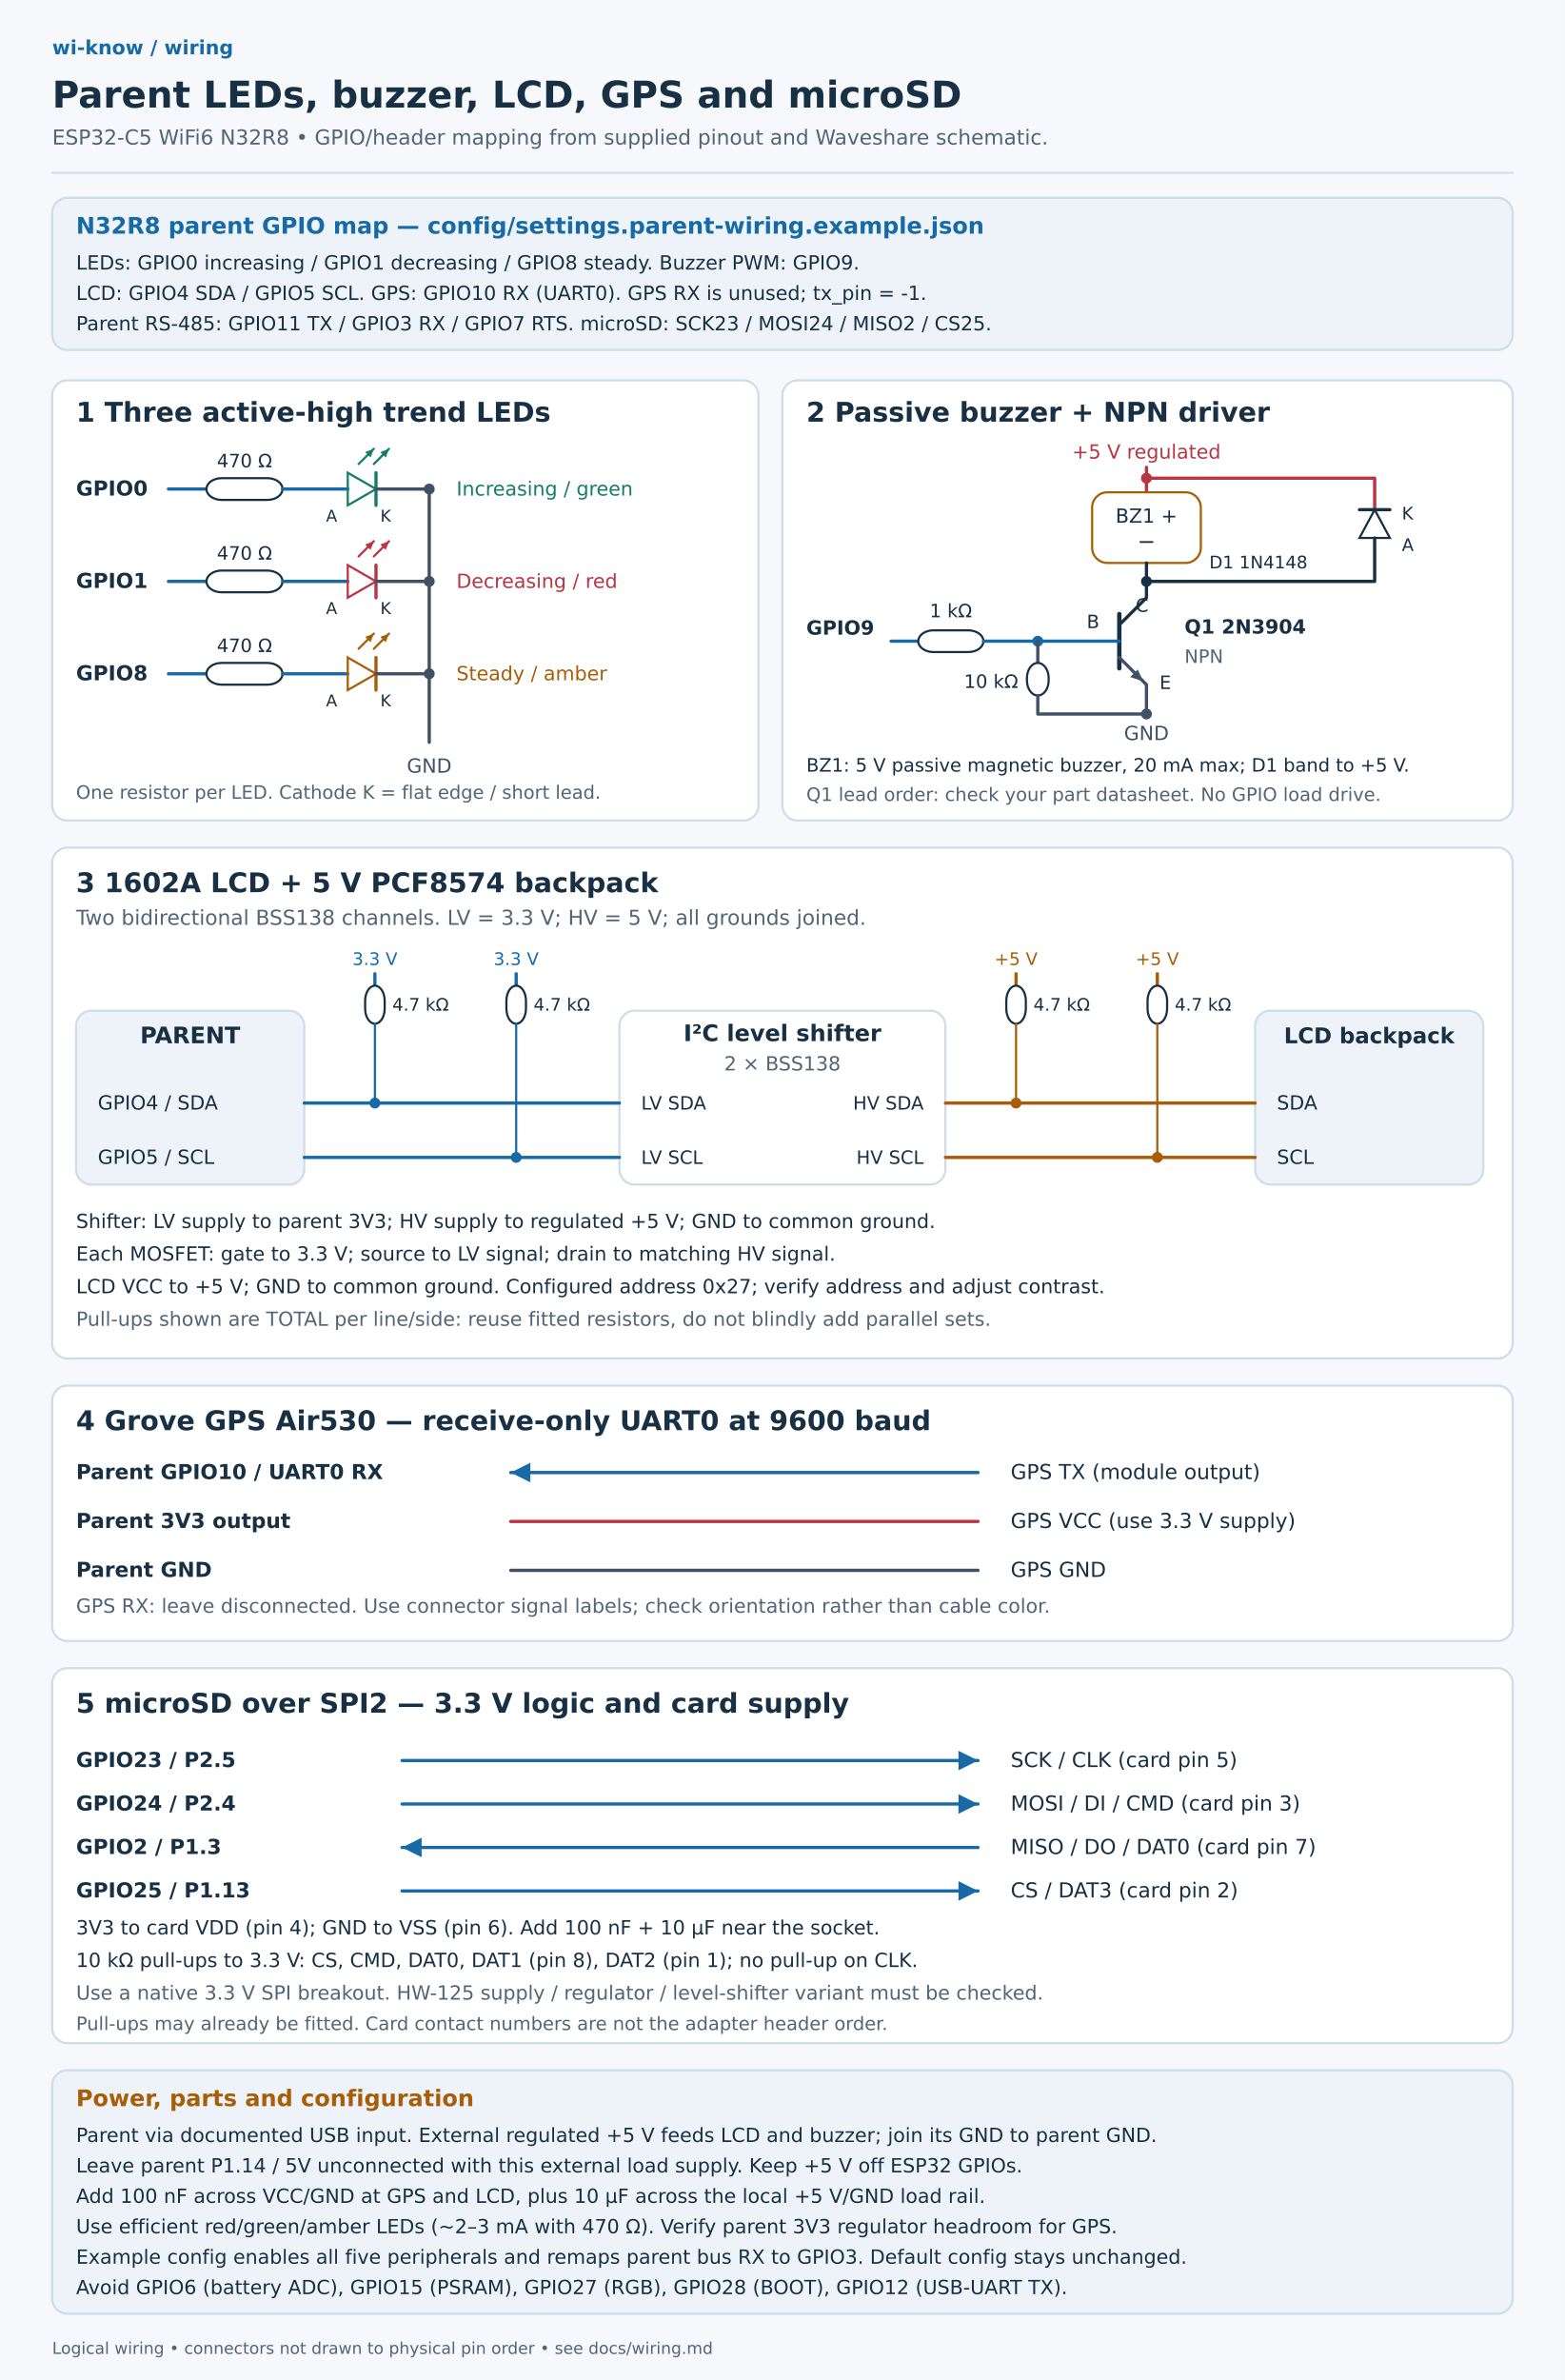
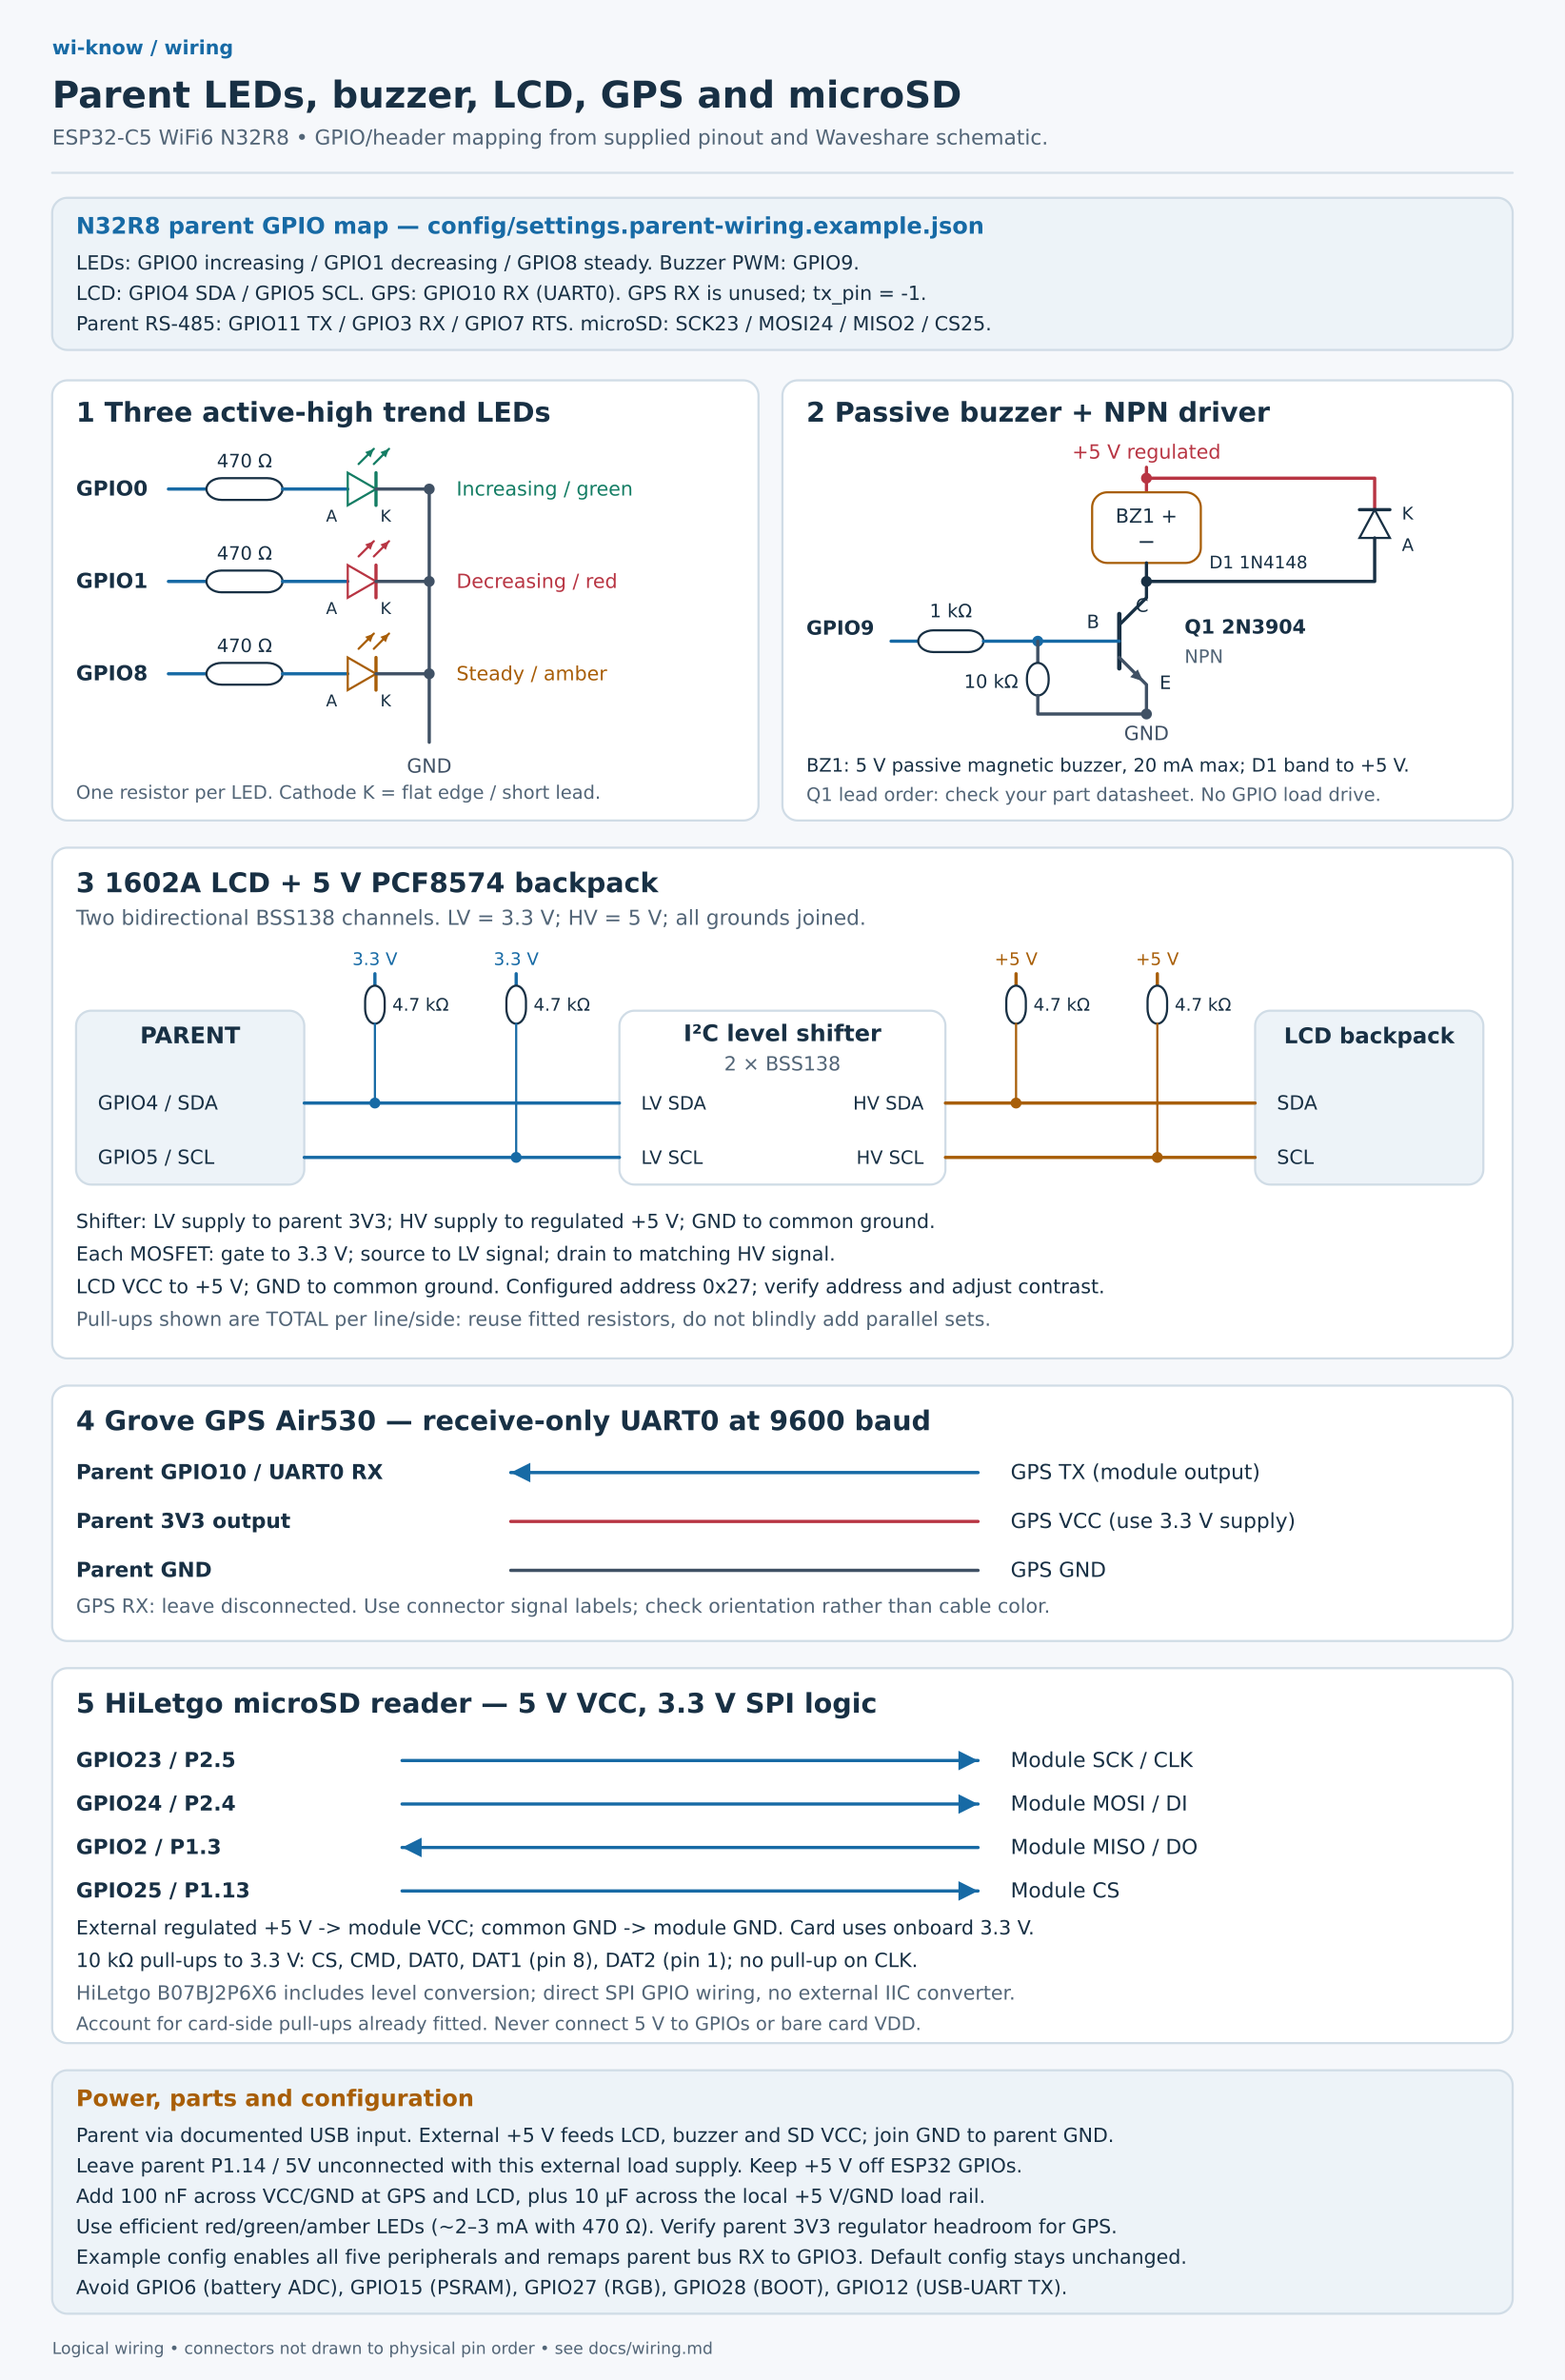
<svg xmlns="http://www.w3.org/2000/svg" width="1440" height="2190" viewBox="0 0 1440 2190" role="img" aria-labelledby="title description">
  <defs>
    <marker id="arrow-blue" markerWidth="8" markerHeight="8" refX="6" refY="3" orient="auto-start-reverse">
      <path d="M0,0 L0,6 L6,3 z" fill="#176aa5" />
    </marker>
  </defs>
  <rect width="1440" height="2190" fill="#f6f8fb" />
  <text x="48" y="50" fill="#176aa5" font-family="DejaVu Sans, Noto Sans, sans-serif" font-size="18" font-weight="700" text-anchor="start">wi-know / wiring</text>
  <text x="48" y="99" fill="#183044" font-family="DejaVu Sans, Noto Sans, sans-serif" font-size="34" font-weight="700" text-anchor="start">Parent LEDs, buzzer, LCD, GPS and microSD</text>
  <text x="48" y="133" fill="#526577" font-family="DejaVu Sans, Noto Sans, sans-serif" font-size="19" font-weight="400" text-anchor="start">ESP32-C5 WiFi6 N32R8 • GPIO/header mapping from supplied pinout and Waveshare schematic.</text>
  <polyline points="48,159 1392,159" fill="none" stroke="#d5dfe8" stroke-width="2" stroke-linejoin="round" stroke-linecap="round" />
  <rect x="48" y="182" width="1344" height="140" rx="14" fill="#edf3f8" stroke="#d0dce6" stroke-width="2" />
  <text x="70" y="215" fill="#176aa5" font-family="DejaVu Sans, Noto Sans, sans-serif" font-size="21" font-weight="700" text-anchor="start">N32R8 parent GPIO map — config/settings.parent-wiring.example.json</text>
  <text x="70" y="248" fill="#183044" font-family="DejaVu Sans, Noto Sans, sans-serif" font-size="18" font-weight="400" text-anchor="start">LEDs: GPIO0 increasing / GPIO1 decreasing / GPIO8 steady. Buzzer PWM: GPIO9.</text>
  <text x="70" y="276" fill="#183044" font-family="DejaVu Sans, Noto Sans, sans-serif" font-size="18" font-weight="400" text-anchor="start">LCD: GPIO4 SDA / GPIO5 SCL. GPS: GPIO10 RX (UART0). GPS RX is unused; tx_pin = -1.</text>
  <text x="70" y="304" fill="#183044" font-family="DejaVu Sans, Noto Sans, sans-serif" font-size="18" font-weight="400" text-anchor="start">Parent RS-485: GPIO11 TX / GPIO3 RX / GPIO7 RTS. microSD: SCK23 / MOSI24 / MISO2 / CS25.</text>
  <rect x="48" y="350" width="650" height="405" rx="14" fill="white" stroke="#d0dce6" stroke-width="2" />
  <text x="70" y="388" fill="#183044" font-family="DejaVu Sans, Noto Sans, sans-serif" font-size="25" font-weight="700" text-anchor="start">1  Three active-high trend LEDs</text>
  <text x="70" y="456" fill="#183044" font-family="DejaVu Sans, Noto Sans, sans-serif" font-size="19" font-weight="700" text-anchor="start">GPIO0</text>
  <polyline points="155,450 190,450" fill="none" stroke="#176aa5" stroke-width="3" stroke-linejoin="round" stroke-linecap="round" />
  <rect x="190" y="440" width="70" height="20" rx="14" fill="white" stroke="#183044" stroke-width="2" />
  <text x="225" y="430" fill="#183044" font-family="DejaVu Sans, Noto Sans, sans-serif" font-size="17" font-weight="400" text-anchor="middle">470 Ω</text>
  <polyline points="260,450 320,450" fill="none" stroke="#176aa5" stroke-width="3" stroke-linejoin="round" stroke-linecap="round" />
  <path d="M320,435 L320,465 L346,450 Z" fill="none" stroke="#147d64" stroke-width="2" />
  <polyline points="346,435 346,465" fill="none" stroke="#147d64" stroke-width="3" stroke-linejoin="round" stroke-linecap="round" />
  <polyline points="346,450 395,450" fill="none" stroke="#405165" stroke-width="3" stroke-linejoin="round" stroke-linecap="round" />
  <circle cx="395" cy="450" r="5" fill="#405165" />
  <text x="300" y="480" fill="#183044" font-family="DejaVu Sans, Noto Sans, sans-serif" font-size="15" font-weight="400" text-anchor="start">A</text>
  <text x="350" y="480" fill="#183044" font-family="DejaVu Sans, Noto Sans, sans-serif" font-size="15" font-weight="400" text-anchor="start">K</text>
  <polyline points="330,427 344,413" fill="none" stroke="#147d64" stroke-width="2" stroke-linejoin="round" stroke-linecap="round" />
  <path d="M344,413 l-8,3 l5,5 Z" fill="#147d64" />
  <polyline points="344,427 358,413" fill="none" stroke="#147d64" stroke-width="2" stroke-linejoin="round" stroke-linecap="round" />
  <path d="M358,413 l-8,3 l5,5 Z" fill="#147d64" />
  <text x="420" y="456" fill="#147d64" font-family="DejaVu Sans, Noto Sans, sans-serif" font-size="18" font-weight="400" text-anchor="start">Increasing / green</text>
  <text x="70" y="541" fill="#183044" font-family="DejaVu Sans, Noto Sans, sans-serif" font-size="19" font-weight="700" text-anchor="start">GPIO1</text>
  <polyline points="155,535 190,535" fill="none" stroke="#176aa5" stroke-width="3" stroke-linejoin="round" stroke-linecap="round" />
  <rect x="190" y="525" width="70" height="20" rx="14" fill="white" stroke="#183044" stroke-width="2" />
  <text x="225" y="515" fill="#183044" font-family="DejaVu Sans, Noto Sans, sans-serif" font-size="17" font-weight="400" text-anchor="middle">470 Ω</text>
  <polyline points="260,535 320,535" fill="none" stroke="#176aa5" stroke-width="3" stroke-linejoin="round" stroke-linecap="round" />
  <path d="M320,520 L320,550 L346,535 Z" fill="none" stroke="#b83543" stroke-width="2" />
  <polyline points="346,520 346,550" fill="none" stroke="#b83543" stroke-width="3" stroke-linejoin="round" stroke-linecap="round" />
  <polyline points="346,535 395,535" fill="none" stroke="#405165" stroke-width="3" stroke-linejoin="round" stroke-linecap="round" />
  <circle cx="395" cy="535" r="5" fill="#405165" />
  <text x="300" y="565" fill="#183044" font-family="DejaVu Sans, Noto Sans, sans-serif" font-size="15" font-weight="400" text-anchor="start">A</text>
  <text x="350" y="565" fill="#183044" font-family="DejaVu Sans, Noto Sans, sans-serif" font-size="15" font-weight="400" text-anchor="start">K</text>
  <polyline points="330,512 344,498" fill="none" stroke="#b83543" stroke-width="2" stroke-linejoin="round" stroke-linecap="round" />
  <path d="M344,498 l-8,3 l5,5 Z" fill="#b83543" />
  <polyline points="344,512 358,498" fill="none" stroke="#b83543" stroke-width="2" stroke-linejoin="round" stroke-linecap="round" />
  <path d="M358,498 l-8,3 l5,5 Z" fill="#b83543" />
  <text x="420" y="541" fill="#b83543" font-family="DejaVu Sans, Noto Sans, sans-serif" font-size="18" font-weight="400" text-anchor="start">Decreasing / red</text>
  <text x="70" y="626" fill="#183044" font-family="DejaVu Sans, Noto Sans, sans-serif" font-size="19" font-weight="700" text-anchor="start">GPIO8</text>
  <polyline points="155,620 190,620" fill="none" stroke="#176aa5" stroke-width="3" stroke-linejoin="round" stroke-linecap="round" />
  <rect x="190" y="610" width="70" height="20" rx="14" fill="white" stroke="#183044" stroke-width="2" />
  <text x="225" y="600" fill="#183044" font-family="DejaVu Sans, Noto Sans, sans-serif" font-size="17" font-weight="400" text-anchor="middle">470 Ω</text>
  <polyline points="260,620 320,620" fill="none" stroke="#176aa5" stroke-width="3" stroke-linejoin="round" stroke-linecap="round" />
  <path d="M320,605 L320,635 L346,620 Z" fill="none" stroke="#a85e08" stroke-width="2" />
  <polyline points="346,605 346,635" fill="none" stroke="#a85e08" stroke-width="3" stroke-linejoin="round" stroke-linecap="round" />
  <polyline points="346,620 395,620" fill="none" stroke="#405165" stroke-width="3" stroke-linejoin="round" stroke-linecap="round" />
  <circle cx="395" cy="620" r="5" fill="#405165" />
  <text x="300" y="650" fill="#183044" font-family="DejaVu Sans, Noto Sans, sans-serif" font-size="15" font-weight="400" text-anchor="start">A</text>
  <text x="350" y="650" fill="#183044" font-family="DejaVu Sans, Noto Sans, sans-serif" font-size="15" font-weight="400" text-anchor="start">K</text>
  <polyline points="330,597 344,583" fill="none" stroke="#a85e08" stroke-width="2" stroke-linejoin="round" stroke-linecap="round" />
  <path d="M344,583 l-8,3 l5,5 Z" fill="#a85e08" />
  <polyline points="344,597 358,583" fill="none" stroke="#a85e08" stroke-width="2" stroke-linejoin="round" stroke-linecap="round" />
  <path d="M358,583 l-8,3 l5,5 Z" fill="#a85e08" />
  <text x="420" y="626" fill="#a85e08" font-family="DejaVu Sans, Noto Sans, sans-serif" font-size="18" font-weight="400" text-anchor="start">Steady / amber</text>
  <polyline points="395,450 395,683" fill="none" stroke="#405165" stroke-width="3" stroke-linejoin="round" stroke-linecap="round" />
  <text x="395" y="711" fill="#405165" font-family="DejaVu Sans, Noto Sans, sans-serif" font-size="18" font-weight="400" text-anchor="middle">GND</text>
  <text x="70" y="735" fill="#526577" font-family="DejaVu Sans, Noto Sans, sans-serif" font-size="17" font-weight="400" text-anchor="start">One resistor per LED. Cathode K = flat edge / short lead.</text>
  <rect x="720" y="350" width="672" height="405" rx="14" fill="white" stroke="#d0dce6" stroke-width="2" />
  <text x="742" y="388" fill="#183044" font-family="DejaVu Sans, Noto Sans, sans-serif" font-size="25" font-weight="700" text-anchor="start">2  Passive buzzer + NPN driver</text>
  <text x="1055" y="422" fill="#b83543" font-family="DejaVu Sans, Noto Sans, sans-serif" font-size="18" font-weight="400" text-anchor="middle">+5 V regulated</text>
  <polyline points="1055,430 1055,453" fill="none" stroke="#b83543" stroke-width="3" stroke-linejoin="round" stroke-linecap="round" />
  <rect x="1005" y="453" width="100" height="65" rx="14" fill="white" stroke="#a85e08" stroke-width="2" />
  <text x="1055" y="481" fill="#183044" font-family="DejaVu Sans, Noto Sans, sans-serif" font-size="18" font-weight="400" text-anchor="middle">BZ1 +</text>
  <text x="1055" y="505" fill="#183044" font-family="DejaVu Sans, Noto Sans, sans-serif" font-size="20" font-weight="400" text-anchor="middle">−</text>
  <polyline points="1055,518 1055,550 1030,575" fill="none" stroke="#183044" stroke-width="3" stroke-linejoin="round" stroke-linecap="round" />
  <text x="1045" y="563" fill="#183044" font-family="DejaVu Sans, Noto Sans, sans-serif" font-size="17" font-weight="400" text-anchor="start">C</text>
  <polyline points="1030,565 1030,615" fill="none" stroke="#183044" stroke-width="4" stroke-linejoin="round" stroke-linecap="round" />
  <polyline points="1030,605 1055,630 1055,657" fill="none" stroke="#405165" stroke-width="3" stroke-linejoin="round" stroke-linecap="round" />
  <path d="M1052,627 l-12,-4 l7,-7 Z" fill="#405165" />
  <text x="1067" y="634" fill="#183044" font-family="DejaVu Sans, Noto Sans, sans-serif" font-size="17" font-weight="400" text-anchor="start">E</text>
  <text x="1090" y="583" fill="#183044" font-family="DejaVu Sans, Noto Sans, sans-serif" font-size="18" font-weight="700" text-anchor="start">Q1 2N3904</text>
  <text x="1090" y="610" fill="#526577" font-family="DejaVu Sans, Noto Sans, sans-serif" font-size="17" font-weight="400" text-anchor="start">NPN</text>
  <text x="742" y="584" fill="#183044" font-family="DejaVu Sans, Noto Sans, sans-serif" font-size="18" font-weight="700" text-anchor="start">GPIO9</text>
  <polyline points="820,590 845,590" fill="none" stroke="#176aa5" stroke-width="3" stroke-linejoin="round" stroke-linecap="round" />
  <rect x="845" y="580" width="60" height="20" rx="14" fill="white" stroke="#183044" stroke-width="2" />
  <text x="875" y="568" fill="#183044" font-family="DejaVu Sans, Noto Sans, sans-serif" font-size="17" font-weight="400" text-anchor="middle">1 kΩ</text>
  <polyline points="905,590 1030,590" fill="none" stroke="#176aa5" stroke-width="3" stroke-linejoin="round" stroke-linecap="round" />
  <text x="1000" y="578" fill="#183044" font-family="DejaVu Sans, Noto Sans, sans-serif" font-size="17" font-weight="400" text-anchor="start">B</text>
  <circle cx="955" cy="590" r="5" fill="#176aa5" />
  <polyline points="955,590 955,610" fill="none" stroke="#405165" stroke-width="3" stroke-linejoin="round" stroke-linecap="round" />
  <rect x="945" y="610" width="20" height="30" rx="14" fill="white" stroke="#183044" stroke-width="2" />
  <text x="937" y="633" fill="#183044" font-family="DejaVu Sans, Noto Sans, sans-serif" font-size="17" font-weight="400" text-anchor="end">10 kΩ</text>
  <polyline points="955,640 955,657 1055,657" fill="none" stroke="#405165" stroke-width="3" stroke-linejoin="round" stroke-linecap="round" />
  <circle cx="1055" cy="657" r="5" fill="#405165" />
  <text x="1055" y="681" fill="#405165" font-family="DejaVu Sans, Noto Sans, sans-serif" font-size="18" font-weight="400" text-anchor="middle">GND</text>
  <polyline points="1055,440 1265,440 1265,469" fill="none" stroke="#b83543" stroke-width="3" stroke-linejoin="round" stroke-linecap="round" />
  <circle cx="1055" cy="440" r="5" fill="#b83543" />
  <polyline points="1251,469 1279,469" fill="none" stroke="#183044" stroke-width="3" stroke-linejoin="round" stroke-linecap="round" />
  <path d="M1251,495 L1279,495 L1265,469 Z" fill="none" stroke="#183044" stroke-width="2" />
  <polyline points="1265,495 1265,535 1055,535" fill="none" stroke="#183044" stroke-width="3" stroke-linejoin="round" stroke-linecap="round" />
  <circle cx="1055" cy="535" r="5" fill="#183044" />
  <text x="1290" y="478" fill="#183044" font-family="DejaVu Sans, Noto Sans, sans-serif" font-size="16" font-weight="400" text-anchor="start">K</text>
  <text x="1290" y="507" fill="#183044" font-family="DejaVu Sans, Noto Sans, sans-serif" font-size="16" font-weight="400" text-anchor="start">A</text>
  <text x="1158" y="523" fill="#183044" font-family="DejaVu Sans, Noto Sans, sans-serif" font-size="16" font-weight="400" text-anchor="middle">D1 1N4148</text>
  <text x="742" y="710" fill="#183044" font-family="DejaVu Sans, Noto Sans, sans-serif" font-size="17" font-weight="400" text-anchor="start">BZ1: 5 V passive magnetic buzzer, 20 mA max; D1 band to +5 V.</text>
  <text x="742" y="737" fill="#526577" font-family="DejaVu Sans, Noto Sans, sans-serif" font-size="17" font-weight="400" text-anchor="start">Q1 lead order: check your part datasheet. No GPIO load drive.</text>
  <rect x="48" y="780" width="1344" height="470" rx="14" fill="white" stroke="#d0dce6" stroke-width="2" />
  <text x="70" y="821" fill="#183044" font-family="DejaVu Sans, Noto Sans, sans-serif" font-size="25" font-weight="700" text-anchor="start">3  1602A LCD + 5 V PCF8574 backpack</text>
  <text x="70" y="851" fill="#526577" font-family="DejaVu Sans, Noto Sans, sans-serif" font-size="19" font-weight="400" text-anchor="start">Two bidirectional BSS138 channels. LV = 3.3 V; HV = 5 V; all grounds joined.</text>
  <rect x="70" y="930" width="210" height="160" rx="14" fill="#edf3f8" stroke="#d0dce6" stroke-width="2" />
  <text x="175" y="960" fill="#183044" font-family="DejaVu Sans, Noto Sans, sans-serif" font-size="21" font-weight="700" text-anchor="middle">PARENT</text>
  <rect x="570" y="930" width="300" height="160" rx="14" fill="white" stroke="#d0dce6" stroke-width="2" />
  <text x="720" y="958" fill="#183044" font-family="DejaVu Sans, Noto Sans, sans-serif" font-size="21" font-weight="700" text-anchor="middle">I²C level shifter</text>
  <text x="720" y="985" fill="#526577" font-family="DejaVu Sans, Noto Sans, sans-serif" font-size="18" font-weight="400" text-anchor="middle">2 × BSS138</text>
  <rect x="1155" y="930" width="210" height="160" rx="14" fill="#edf3f8" stroke="#d0dce6" stroke-width="2" />
  <text x="1260" y="960" fill="#183044" font-family="DejaVu Sans, Noto Sans, sans-serif" font-size="20" font-weight="700" text-anchor="middle">LCD backpack</text>
  <text x="90" y="1021" fill="#183044" font-family="DejaVu Sans, Noto Sans, sans-serif" font-size="18" font-weight="400" text-anchor="start">GPIO4 / SDA</text>
  <polyline points="280,1015 570,1015" fill="none" stroke="#176aa5" stroke-width="3" stroke-linejoin="round" stroke-linecap="round" />
  <text x="590" y="1021" fill="#183044" font-family="DejaVu Sans, Noto Sans, sans-serif" font-size="17" font-weight="400" text-anchor="start">LV SDA</text>
  <text x="850" y="1021" fill="#183044" font-family="DejaVu Sans, Noto Sans, sans-serif" font-size="17" font-weight="400" text-anchor="end">HV SDA</text>
  <polyline points="870,1015 1155,1015" fill="none" stroke="#a85e08" stroke-width="3" stroke-linejoin="round" stroke-linecap="round" />
  <text x="1175" y="1021" fill="#183044" font-family="DejaVu Sans, Noto Sans, sans-serif" font-size="18" font-weight="400" text-anchor="start">SDA</text>
  <text x="90" y="1071" fill="#183044" font-family="DejaVu Sans, Noto Sans, sans-serif" font-size="18" font-weight="400" text-anchor="start">GPIO5 / SCL</text>
  <polyline points="280,1065 570,1065" fill="none" stroke="#176aa5" stroke-width="3" stroke-linejoin="round" stroke-linecap="round" />
  <text x="590" y="1071" fill="#183044" font-family="DejaVu Sans, Noto Sans, sans-serif" font-size="17" font-weight="400" text-anchor="start">LV SCL</text>
  <text x="850" y="1071" fill="#183044" font-family="DejaVu Sans, Noto Sans, sans-serif" font-size="17" font-weight="400" text-anchor="end">HV SCL</text>
  <polyline points="870,1065 1155,1065" fill="none" stroke="#a85e08" stroke-width="3" stroke-linejoin="round" stroke-linecap="round" />
  <text x="1175" y="1071" fill="#183044" font-family="DejaVu Sans, Noto Sans, sans-serif" font-size="18" font-weight="400" text-anchor="start">SCL</text>
  <text x="345" y="888" fill="#176aa5" font-family="DejaVu Sans, Noto Sans, sans-serif" font-size="16" font-weight="400" text-anchor="middle">3.3 V</text>
  <polyline points="345,896 345,907" fill="none" stroke="#176aa5" stroke-width="3" stroke-linejoin="round" stroke-linecap="round" />
  <rect x="336" y="907" width="18" height="35" rx="14" fill="white" stroke="#183044" stroke-width="2" />
  <text x="361" y="930" fill="#183044" font-family="DejaVu Sans, Noto Sans, sans-serif" font-size="16" font-weight="400" text-anchor="start">4.7 kΩ</text>
  <polyline points="345,942 345,1015" fill="none" stroke="#176aa5" stroke-width="2" stroke-linejoin="round" stroke-linecap="round" />
  <circle cx="345" cy="1015" r="5" fill="#176aa5" />
  <text x="475" y="888" fill="#176aa5" font-family="DejaVu Sans, Noto Sans, sans-serif" font-size="16" font-weight="400" text-anchor="middle">3.3 V</text>
  <polyline points="475,896 475,907" fill="none" stroke="#176aa5" stroke-width="3" stroke-linejoin="round" stroke-linecap="round" />
  <rect x="466" y="907" width="18" height="35" rx="14" fill="white" stroke="#183044" stroke-width="2" />
  <text x="491" y="930" fill="#183044" font-family="DejaVu Sans, Noto Sans, sans-serif" font-size="16" font-weight="400" text-anchor="start">4.7 kΩ</text>
  <polyline points="475,942 475,1065" fill="none" stroke="#176aa5" stroke-width="2" stroke-linejoin="round" stroke-linecap="round" />
  <circle cx="475" cy="1065" r="5" fill="#176aa5" />
  <text x="935" y="888" fill="#a85e08" font-family="DejaVu Sans, Noto Sans, sans-serif" font-size="16" font-weight="400" text-anchor="middle">+5 V</text>
  <polyline points="935,896 935,907" fill="none" stroke="#a85e08" stroke-width="3" stroke-linejoin="round" stroke-linecap="round" />
  <rect x="926" y="907" width="18" height="35" rx="14" fill="white" stroke="#183044" stroke-width="2" />
  <text x="951" y="930" fill="#183044" font-family="DejaVu Sans, Noto Sans, sans-serif" font-size="16" font-weight="400" text-anchor="start">4.7 kΩ</text>
  <polyline points="935,942 935,1015" fill="none" stroke="#a85e08" stroke-width="2" stroke-linejoin="round" stroke-linecap="round" />
  <circle cx="935" cy="1015" r="5" fill="#a85e08" />
  <text x="1065" y="888" fill="#a85e08" font-family="DejaVu Sans, Noto Sans, sans-serif" font-size="16" font-weight="400" text-anchor="middle">+5 V</text>
  <polyline points="1065,896 1065,907" fill="none" stroke="#a85e08" stroke-width="3" stroke-linejoin="round" stroke-linecap="round" />
  <rect x="1056" y="907" width="18" height="35" rx="14" fill="white" stroke="#183044" stroke-width="2" />
  <text x="1081" y="930" fill="#183044" font-family="DejaVu Sans, Noto Sans, sans-serif" font-size="16" font-weight="400" text-anchor="start">4.7 kΩ</text>
  <polyline points="1065,942 1065,1065" fill="none" stroke="#a85e08" stroke-width="2" stroke-linejoin="round" stroke-linecap="round" />
  <circle cx="1065" cy="1065" r="5" fill="#a85e08" />
  <text x="70" y="1130" fill="#183044" font-family="DejaVu Sans, Noto Sans, sans-serif" font-size="18" font-weight="400" text-anchor="start">Shifter: LV supply to parent 3V3; HV supply to regulated +5 V; GND to common ground.</text>
  <text x="70" y="1160" fill="#183044" font-family="DejaVu Sans, Noto Sans, sans-serif" font-size="18" font-weight="400" text-anchor="start">Each MOSFET: gate to 3.3 V; source to LV signal; drain to matching HV signal.</text>
  <text x="70" y="1190" fill="#183044" font-family="DejaVu Sans, Noto Sans, sans-serif" font-size="18" font-weight="400" text-anchor="start">LCD VCC to +5 V; GND to common ground. Configured address 0x27; verify address and adjust contrast.</text>
  <text x="70" y="1220" fill="#526577" font-family="DejaVu Sans, Noto Sans, sans-serif" font-size="18" font-weight="400" text-anchor="start">Pull-ups shown are TOTAL per line/side: reuse fitted resistors, do not blindly add parallel sets.</text>
  <rect x="48" y="1275" width="1344" height="235" rx="14" fill="white" stroke="#d0dce6" stroke-width="2" />
  <text x="70" y="1316" fill="#183044" font-family="DejaVu Sans, Noto Sans, sans-serif" font-size="25" font-weight="700" text-anchor="start">4  Grove GPS Air530 — receive-only UART0 at 9600 baud</text>
  <text x="70" y="1361" fill="#183044" font-family="DejaVu Sans, Noto Sans, sans-serif" font-size="19" font-weight="700" text-anchor="start">Parent GPIO10 / UART0 RX</text>
  <text x="930" y="1361" fill="#183044" font-family="DejaVu Sans, Noto Sans, sans-serif" font-size="19" font-weight="400" text-anchor="start">GPS TX (module output)</text>
  <polyline points="900,1355 470,1355" fill="none" stroke="#176aa5" stroke-width="3" stroke-linejoin="round" stroke-linecap="round" marker-end="url(#arrow-blue)" />
  <text x="70" y="1406" fill="#183044" font-family="DejaVu Sans, Noto Sans, sans-serif" font-size="19" font-weight="700" text-anchor="start">Parent 3V3 output</text>
  <text x="930" y="1406" fill="#183044" font-family="DejaVu Sans, Noto Sans, sans-serif" font-size="19" font-weight="400" text-anchor="start">GPS VCC (use 3.3 V supply)</text>
  <polyline points="470,1400 900,1400" fill="none" stroke="#b83543" stroke-width="3" stroke-linejoin="round" stroke-linecap="round" />
  <text x="70" y="1451" fill="#183044" font-family="DejaVu Sans, Noto Sans, sans-serif" font-size="19" font-weight="700" text-anchor="start">Parent GND</text>
  <text x="930" y="1451" fill="#183044" font-family="DejaVu Sans, Noto Sans, sans-serif" font-size="19" font-weight="400" text-anchor="start">GPS GND</text>
  <polyline points="470,1445 900,1445" fill="none" stroke="#405165" stroke-width="3" stroke-linejoin="round" stroke-linecap="round" />
  <text x="70" y="1484" fill="#526577" font-family="DejaVu Sans, Noto Sans, sans-serif" font-size="18" font-weight="400" text-anchor="start">GPS RX: leave disconnected. Use connector signal labels; check orientation rather than cable color.</text>
  <rect x="48" y="1535" width="1344" height="345" rx="14" fill="white" stroke="#d0dce6" stroke-width="2" />
-   <text x="70" y="1576" fill="#183044" font-family="DejaVu Sans, Noto Sans, sans-serif" font-size="25" font-weight="700" text-anchor="start">5  microSD over SPI2 — 3.3 V logic and card supply</text>
+   <text x="70" y="1576" fill="#183044" font-family="DejaVu Sans, Noto Sans, sans-serif" font-size="25" font-weight="700" text-anchor="start">5  HiLetgo microSD reader — 5 V VCC, 3.3 V SPI logic</text>
  <text x="70" y="1626" fill="#183044" font-family="DejaVu Sans, Noto Sans, sans-serif" font-size="19" font-weight="700" text-anchor="start">GPIO23 / P2.5</text>
-   <text x="930" y="1626" fill="#183044" font-family="DejaVu Sans, Noto Sans, sans-serif" font-size="19" font-weight="400" text-anchor="start">SCK / CLK (card pin 5)</text>
+   <text x="930" y="1626" fill="#183044" font-family="DejaVu Sans, Noto Sans, sans-serif" font-size="19" font-weight="400" text-anchor="start">Module SCK / CLK</text>
  <polyline points="370,1620 900,1620" fill="none" stroke="#176aa5" stroke-width="3" stroke-linejoin="round" stroke-linecap="round" marker-end="url(#arrow-blue)" />
  <text x="70" y="1666" fill="#183044" font-family="DejaVu Sans, Noto Sans, sans-serif" font-size="19" font-weight="700" text-anchor="start">GPIO24 / P2.4</text>
-   <text x="930" y="1666" fill="#183044" font-family="DejaVu Sans, Noto Sans, sans-serif" font-size="19" font-weight="400" text-anchor="start">MOSI / DI / CMD (card pin 3)</text>
+   <text x="930" y="1666" fill="#183044" font-family="DejaVu Sans, Noto Sans, sans-serif" font-size="19" font-weight="400" text-anchor="start">Module MOSI / DI</text>
  <polyline points="370,1660 900,1660" fill="none" stroke="#176aa5" stroke-width="3" stroke-linejoin="round" stroke-linecap="round" marker-end="url(#arrow-blue)" />
  <text x="70" y="1706" fill="#183044" font-family="DejaVu Sans, Noto Sans, sans-serif" font-size="19" font-weight="700" text-anchor="start">GPIO2 / P1.3</text>
-   <text x="930" y="1706" fill="#183044" font-family="DejaVu Sans, Noto Sans, sans-serif" font-size="19" font-weight="400" text-anchor="start">MISO / DO / DAT0 (card pin 7)</text>
+   <text x="930" y="1706" fill="#183044" font-family="DejaVu Sans, Noto Sans, sans-serif" font-size="19" font-weight="400" text-anchor="start">Module MISO / DO</text>
  <polyline points="900,1700 370,1700" fill="none" stroke="#176aa5" stroke-width="3" stroke-linejoin="round" stroke-linecap="round" marker-end="url(#arrow-blue)" />
  <text x="70" y="1746" fill="#183044" font-family="DejaVu Sans, Noto Sans, sans-serif" font-size="19" font-weight="700" text-anchor="start">GPIO25 / P1.13</text>
-   <text x="930" y="1746" fill="#183044" font-family="DejaVu Sans, Noto Sans, sans-serif" font-size="19" font-weight="400" text-anchor="start">CS / DAT3 (card pin 2)</text>
+   <text x="930" y="1746" fill="#183044" font-family="DejaVu Sans, Noto Sans, sans-serif" font-size="19" font-weight="400" text-anchor="start">Module CS</text>
  <polyline points="370,1740 900,1740" fill="none" stroke="#176aa5" stroke-width="3" stroke-linejoin="round" stroke-linecap="round" marker-end="url(#arrow-blue)" />
-   <text x="70" y="1780" fill="#183044" font-family="DejaVu Sans, Noto Sans, sans-serif" font-size="18" font-weight="400" text-anchor="start">3V3 to card VDD (pin 4); GND to VSS (pin 6). Add 100 nF + 10 µF near the socket.</text>
+   <text x="70" y="1780" fill="#183044" font-family="DejaVu Sans, Noto Sans, sans-serif" font-size="18" font-weight="400" text-anchor="start">External regulated +5 V -&gt; module VCC; common GND -&gt; module GND. Card uses onboard 3.3 V.</text>
  <text x="70" y="1810" fill="#183044" font-family="DejaVu Sans, Noto Sans, sans-serif" font-size="18" font-weight="400" text-anchor="start">10 kΩ pull-ups to 3.3 V: CS, CMD, DAT0, DAT1 (pin 8), DAT2 (pin 1); no pull-up on CLK.</text>
-   <text x="70" y="1840" fill="#526577" font-family="DejaVu Sans, Noto Sans, sans-serif" font-size="18" font-weight="400" text-anchor="start">Use a native 3.3 V SPI breakout. HW-125 supply / regulator / level-shifter variant must be checked.</text>
-   <text x="70" y="1868" fill="#526577" font-family="DejaVu Sans, Noto Sans, sans-serif" font-size="17" font-weight="400" text-anchor="start">Pull-ups may already be fitted. Card contact numbers are not the adapter header order.</text>
+   <text x="70" y="1840" fill="#526577" font-family="DejaVu Sans, Noto Sans, sans-serif" font-size="18" font-weight="400" text-anchor="start">HiLetgo B07BJ2P6X6 includes level conversion; direct SPI GPIO wiring, no external IIC converter.</text>
+   <text x="70" y="1868" fill="#526577" font-family="DejaVu Sans, Noto Sans, sans-serif" font-size="17" font-weight="400" text-anchor="start">Account for card-side pull-ups already fitted. Never connect 5 V to GPIOs or bare card VDD.</text>
  <rect x="48" y="1905" width="1344" height="224" rx="14" fill="#edf3f8" stroke="#d0dce6" stroke-width="2" />
  <text x="70" y="1938" fill="#a85e08" font-family="DejaVu Sans, Noto Sans, sans-serif" font-size="21" font-weight="700" text-anchor="start">Power, parts and configuration</text>
-   <text x="70" y="1971" fill="#183044" font-family="DejaVu Sans, Noto Sans, sans-serif" font-size="18" font-weight="400" text-anchor="start">Parent via documented USB input. External regulated +5 V feeds LCD and buzzer; join its GND to parent GND.</text>
+   <text x="70" y="1971" fill="#183044" font-family="DejaVu Sans, Noto Sans, sans-serif" font-size="18" font-weight="400" text-anchor="start">Parent via documented USB input. External +5 V feeds LCD, buzzer and SD VCC; join GND to parent GND.</text>
  <text x="70" y="1999" fill="#183044" font-family="DejaVu Sans, Noto Sans, sans-serif" font-size="18" font-weight="400" text-anchor="start">Leave parent P1.14 / 5V unconnected with this external load supply. Keep +5 V off ESP32 GPIOs.</text>
  <text x="70" y="2027" fill="#183044" font-family="DejaVu Sans, Noto Sans, sans-serif" font-size="18" font-weight="400" text-anchor="start">Add 100 nF across VCC/GND at GPS and LCD, plus 10 µF across the local +5 V/GND load rail.</text>
  <text x="70" y="2055" fill="#183044" font-family="DejaVu Sans, Noto Sans, sans-serif" font-size="18" font-weight="400" text-anchor="start">Use efficient red/green/amber LEDs (~2–3 mA with 470 Ω). Verify parent 3V3 regulator headroom for GPS.</text>
  <text x="70" y="2083" fill="#183044" font-family="DejaVu Sans, Noto Sans, sans-serif" font-size="18" font-weight="400" text-anchor="start">Example config enables all five peripherals and remaps parent bus RX to GPIO3. Default config stays unchanged.</text>
  <text x="70" y="2111" fill="#183044" font-family="DejaVu Sans, Noto Sans, sans-serif" font-size="18" font-weight="400" text-anchor="start">Avoid GPIO6 (battery ADC), GPIO15 (PSRAM), GPIO27 (RGB), GPIO28 (BOOT), GPIO12 (USB-UART TX).</text>
  <text x="48" y="2166" fill="#526577" font-family="DejaVu Sans, Noto Sans, sans-serif" font-size="15" font-weight="400" text-anchor="start">Logical wiring • connectors not drawn to physical pin order • see docs/wiring.md</text>
</svg>
